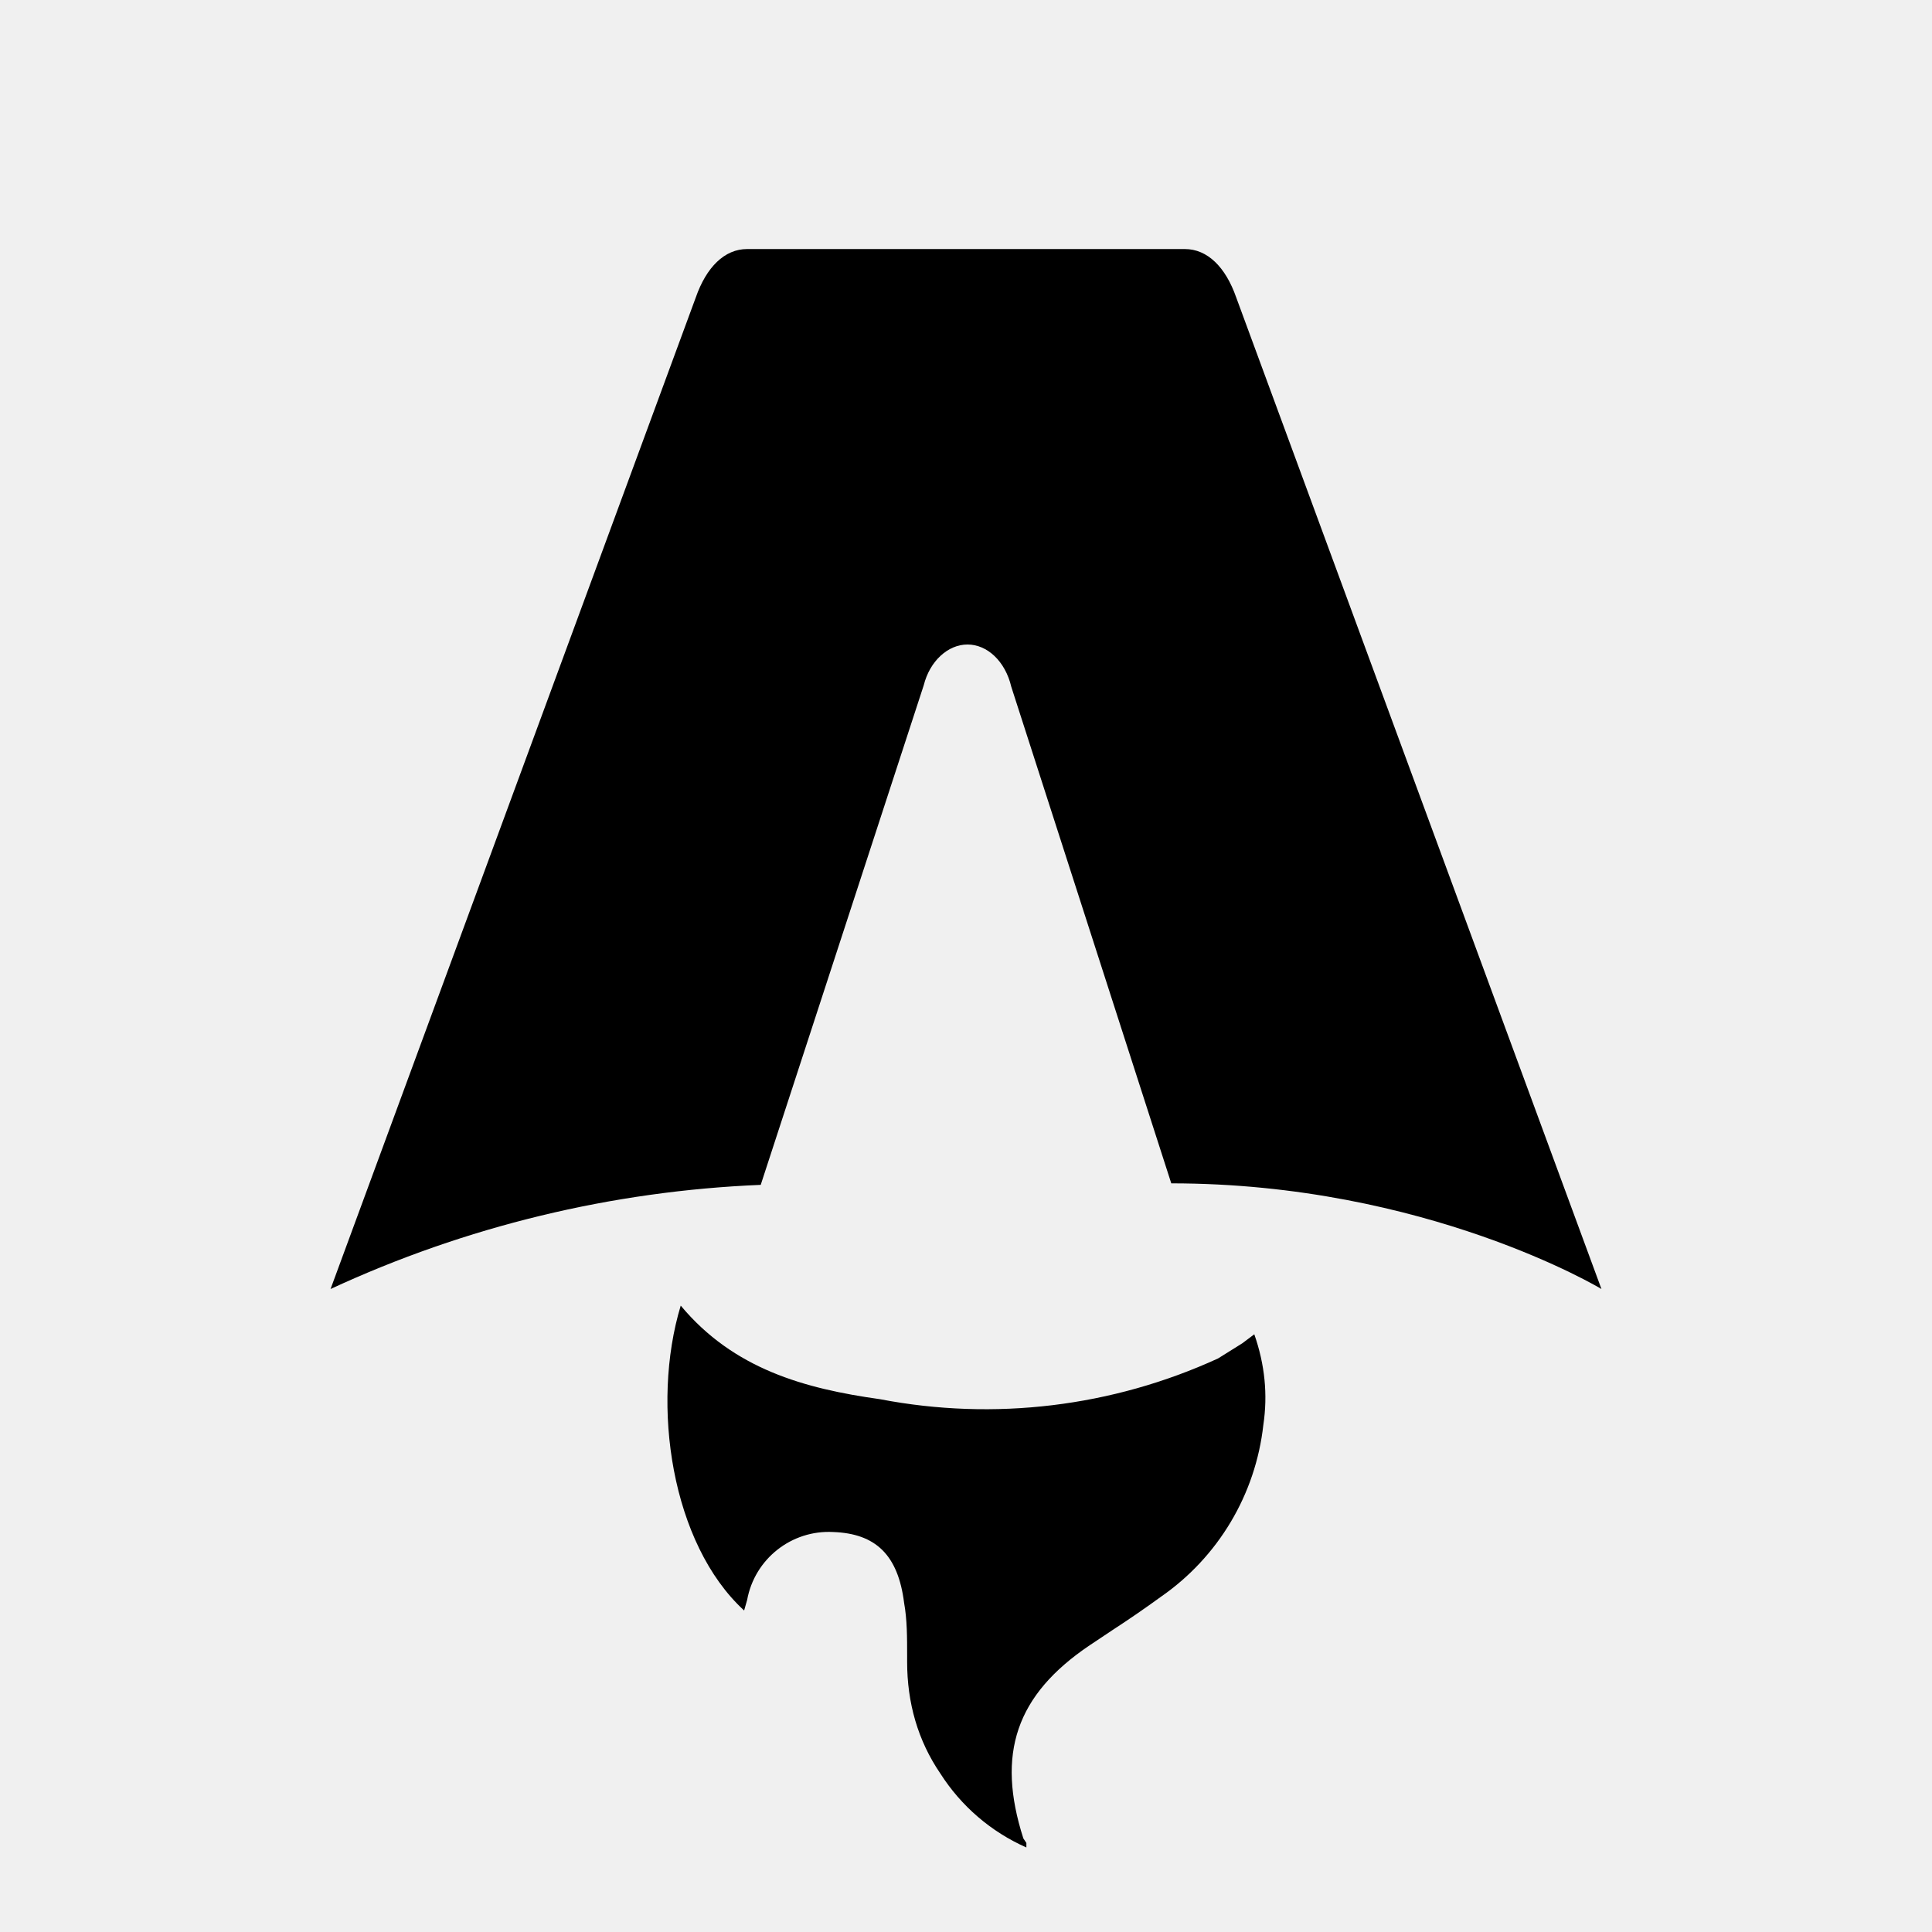
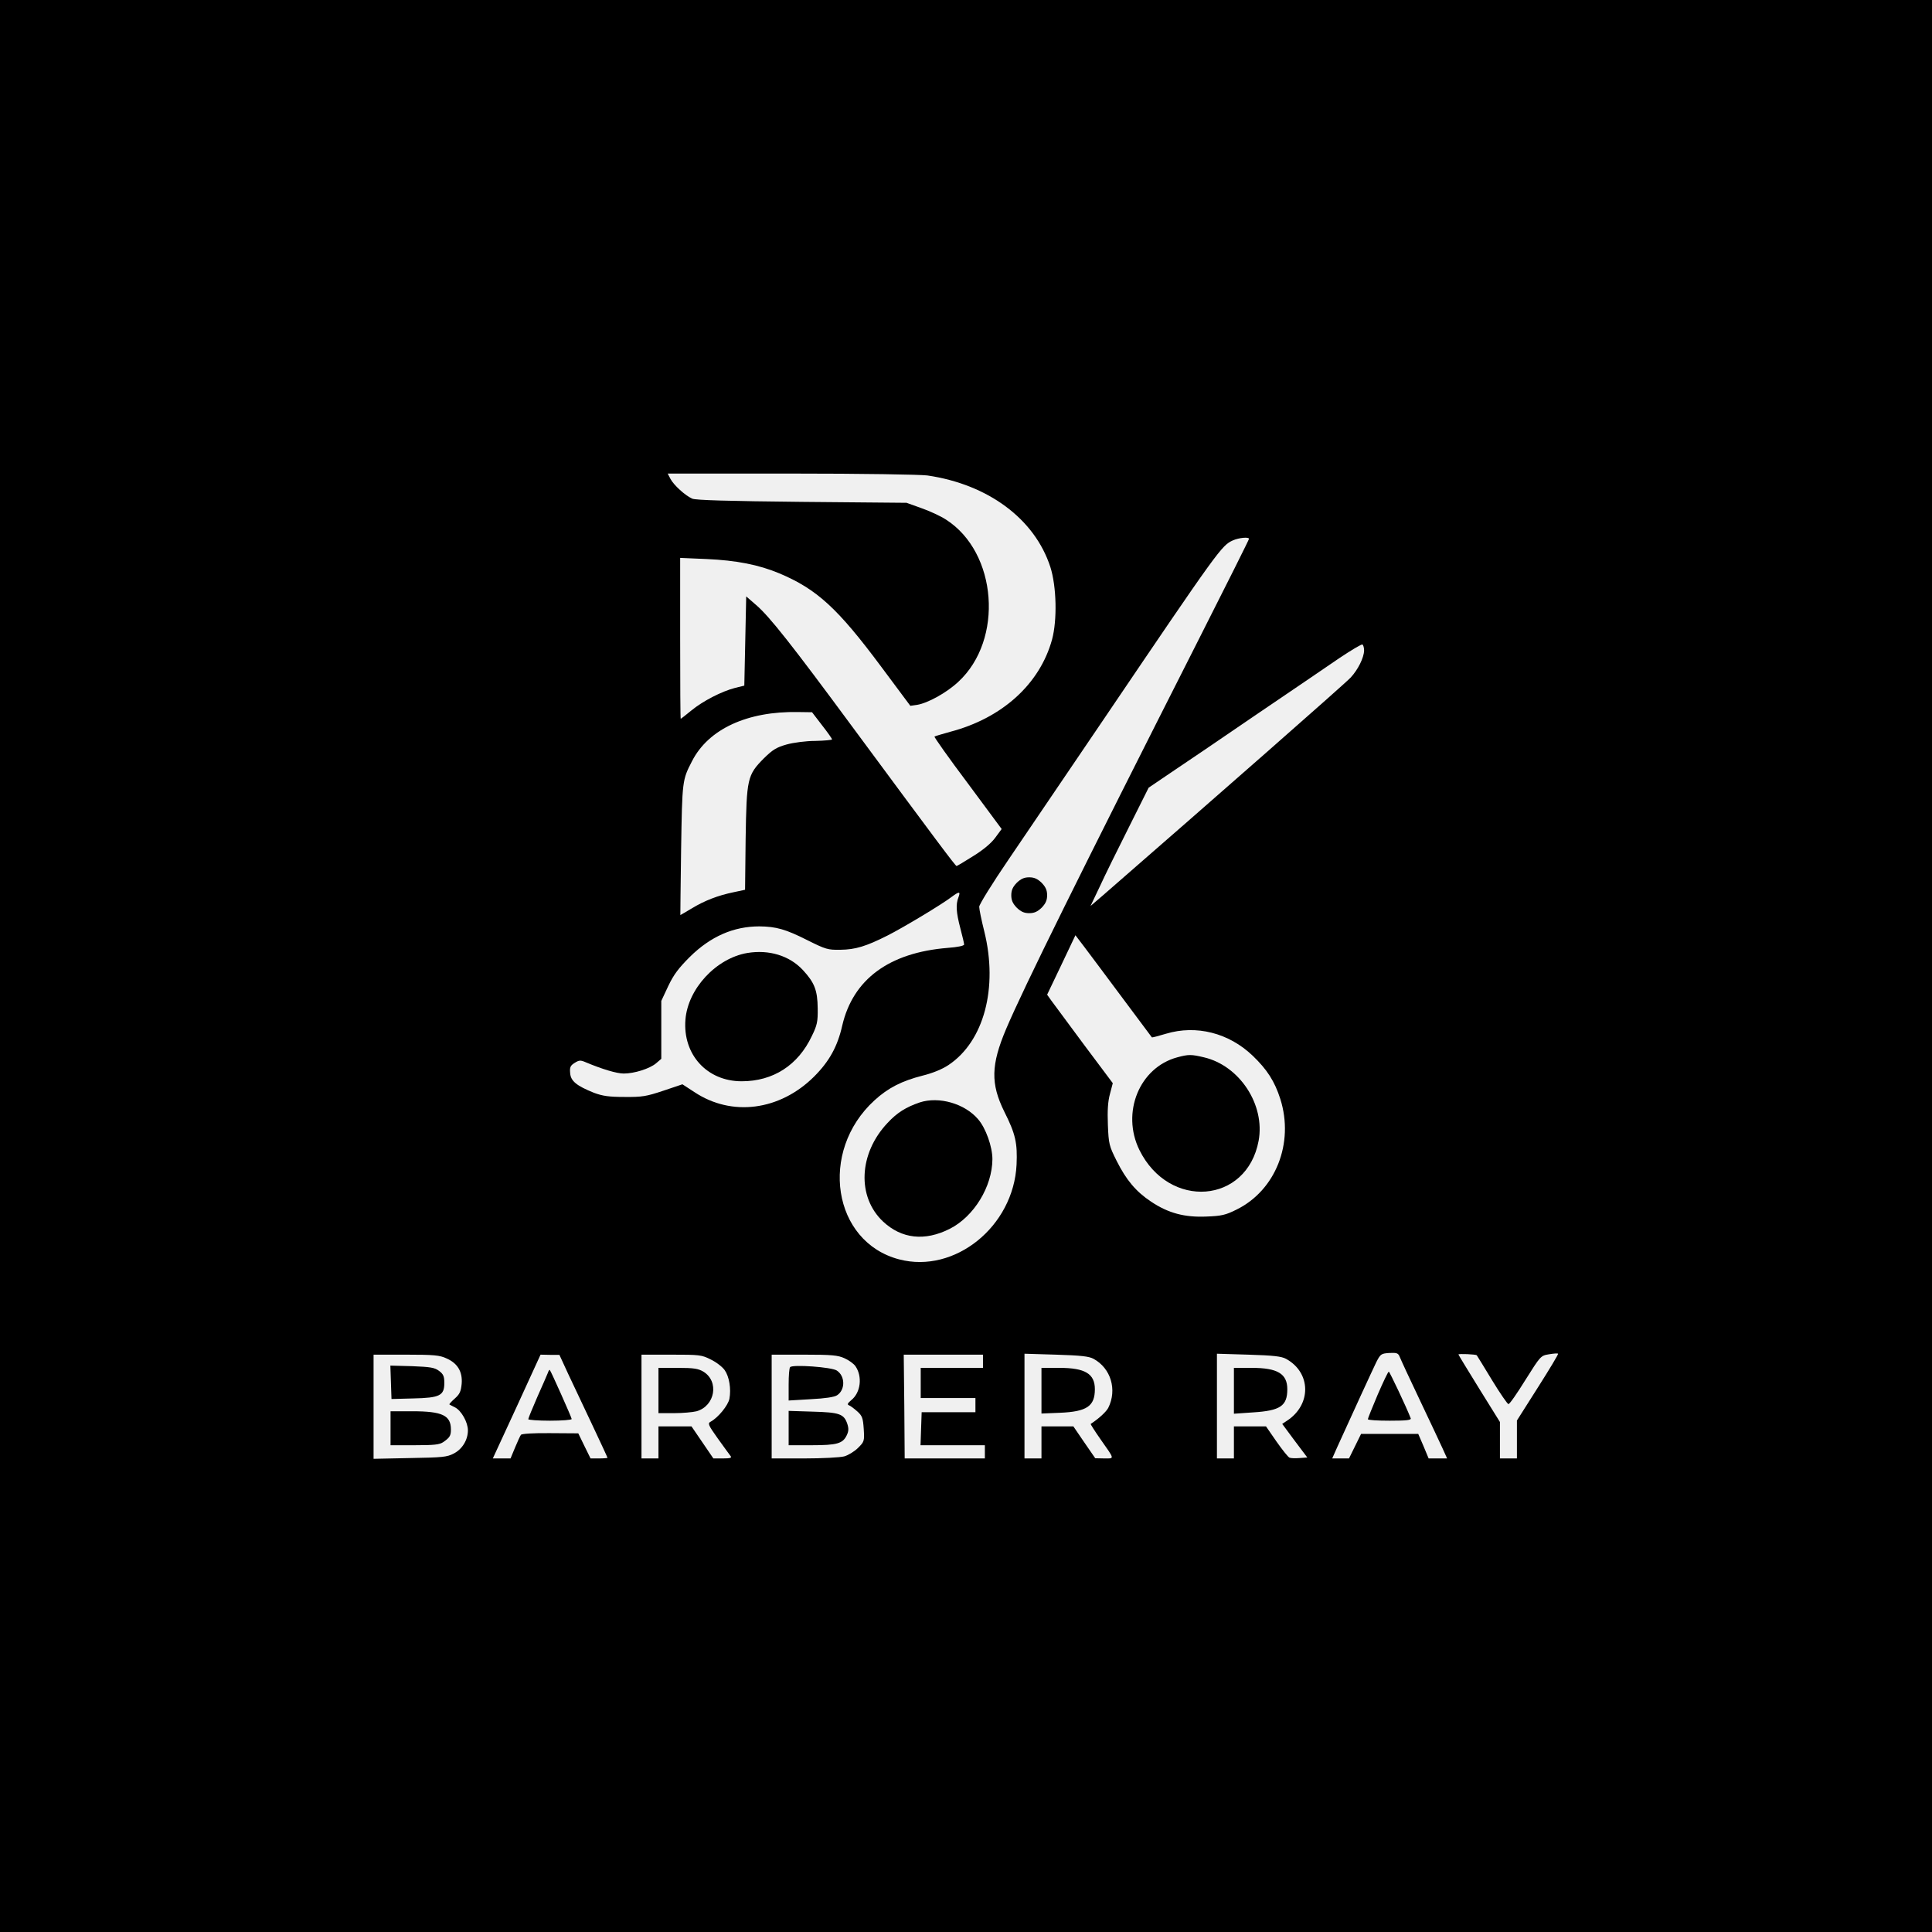
- <svg xmlns="http://www.w3.org/2000/svg" fill="none" viewBox="0 0 128 128">
-   <path d="M50.4 78.5a75.1 75.1 0 0 0-28.5 6.9l24.2-65.7c.7-2 1.9-3.2 3.4-3.2h29c1.5 0 2.7 1.2 3.4 3.2l24.2 65.7s-11.6-7-28.5-7L67 45.5c-.4-1.7-1.6-2.8-2.9-2.8-1.3 0-2.5 1.1-2.9 2.7L50.4 78.5Zm-1.1 28.2Zm-4.2-20.2c-2 6.6-.6 15.8 4.2 20.2a17.5 17.5 0 0 1 .2-.7 5.5 5.5 0 0 1 5.7-4.5c2.8.1 4.3 1.5 4.7 4.7.2 1.1.2 2.3.2 3.5v.4c0 2.7.7 5.2 2.2 7.4a13 13 0 0 0 5.7 4.9v-.3l-.2-.3c-1.8-5.6-.5-9.5 4.4-12.8l1.5-1a73 73 0 0 0 3.2-2.2 16 16 0 0 0 6.8-11.4c.3-2 .1-4-.6-6l-.8.6-1.6 1a37 37 0 0 1-22.4 2.7c-5-.7-9.7-2-13.2-6.2Z" />
-   <style>
-         path { fill: #000; }
-         @media (prefers-color-scheme: dark) {
-             path { fill: #FFF; }
-         }
-     </style>
+ <svg xmlns="http://www.w3.org/2000/svg" width="1365.333" height="1365.333" viewBox="0 0 1024 1024">
+   <path d="M0 512v512h1024V0H0zm491.5-260c32.2 4.7 56.9 23 65.2 48.5 3.3 10.3 3.7 28.2.9 38.5-6.5 23.6-26.5 41.7-54.1 48.9-4.3 1.2-8 2.3-8.2 2.5-.3.2 7.6 11.4 17.6 24.7l18 24.3-3.4 4.6c-2 2.8-6.4 6.5-11.6 9.7-4.6 2.9-8.6 5.3-8.9 5.3-.6 0-10.6-13.4-55.4-74-31.8-43.1-43.7-58.2-50.8-64.3l-5.3-4.6-.5 23.7-.5 23.6-4.9 1.2c-7 1.8-17 6.9-23.2 12-2.9 2.4-5.5 4.4-5.6 4.4-.2 0-.3-19.2-.3-42.6v-42.7l14 .6c15.7.7 27.6 3 38.6 7.6 19.9 8.4 30.9 18.5 53.9 49.4l15.5 20.8 3.5-.5c5.7-.9 15.7-6.4 21.9-12.2 24.2-22.3 20.7-68.6-6.5-86-2.9-1.9-8.8-4.6-13.1-6.1l-7.8-2.8-55.5-.5c-39.2-.4-56.3-.9-58.1-1.7-3.8-1.7-9.7-7.1-11.5-10.4l-1.5-2.9h65.3c38.3 0 68.2.5 72.3 1M662 285.6c0 .4-12.1 24.6-26.9 53.8C571.5 465 542.8 523 533.3 545.3c-8.1 19.1-8.3 29.1-1 43.9 6 11.9 7 16.7 6.5 28.1-1.6 32.7-32.7 57.9-62.2 50.2-35.3-9.2-42.8-57.2-13.1-84.3 7.2-6.6 14.5-10.3 25.5-13.1 5.3-1.3 10.4-3.4 13.7-5.6 18.8-12.5 26.4-40.9 19-70.8-1.5-6-2.7-11.8-2.7-13.1 0-1.2 7-12.5 15.6-25.1 8.6-12.7 31.2-46 50.2-74 61.4-90.7 62.7-92.4 68.7-95.1 3.1-1.4 8.5-1.9 8.5-.8m61 59.2c-.1 3.8-3.2 10.1-7.1 14.3-2.6 2.9-71.5 63.4-131.6 115.7l-6.3 5.4 4.9-10.3c2.6-5.7 9.6-19.9 15.4-31.4l10.5-21 11.8-8c6.6-4.4 26.8-18.1 44.9-30.5 18.2-12.3 38.1-25.9 44.4-30.2 6.3-4.2 11.8-7.5 12.2-7.2.5.3.9 1.7.9 3.2m-287.3 39.6c2.9 3.7 5.3 7.1 5.3 7.5 0 .3-4 .7-8.9.8-4.9 0-11.6.9-15.2 1.9-5.3 1.5-7.3 2.7-12 7.3-8.8 8.9-9.2 10.6-9.7 42.7l-.3 27-6.1 1.3c-8.2 1.7-15.3 4.4-22.2 8.6-3.2 1.9-5.9 3.5-6 3.5 0 0 .1-15.6.4-34.7.6-36.8.6-36.8 5.8-46.9 8.7-17 29.3-26.5 56.2-26l7.4.1zm72.3 91.2c-1.5 3.8-1.2 8 1 16.4 1.1 4.1 2 8 2 8.6 0 .7-3.4 1.4-8.7 1.8-31 2.5-50.2 16.6-55.9 41.2-2.5 11.1-6.9 19-14.9 27-18.2 18.1-43.7 21.4-63.5 8.2l-6.3-4.1-10.1 3.4c-9 3-11.2 3.4-20.6 3.3-8.4 0-11.6-.5-16.2-2.2-9.2-3.7-12.3-6.2-12.6-10.4-.3-3.1.1-4 2.3-5.4 2.4-1.5 3.1-1.6 5.9-.4 8.8 3.7 16.5 6 20.2 6 5.6 0 13.8-2.6 17.1-5.4l2.8-2.4v-30.7l3.7-7.9c2.9-6.1 5.5-9.5 11.5-15.5 11-10.8 23.1-16.1 36.8-16.1 8.9.1 13.9 1.5 25.4 7.3 9.8 4.9 10.9 5.2 17.5 5.1 8-.1 13.6-1.8 25.1-7.6 8.3-4.2 28.8-16.5 34-20.5 3.9-2.9 4.7-2.9 3.5.3m86.6 52.9c8.6 11.5 15.8 21.1 15.9 21.3.2.2 3.5-.7 7.5-1.9 16-4.8 33.3-.5 46 11.7 7.6 7.3 11.6 13.5 14.6 22.9 7.4 23.4-2.5 48.4-23.2 58.6-5.8 2.9-8 3.4-16 3.7-11.5.5-20.2-1.8-29.3-7.9-8-5.3-13.2-11.5-18.3-21.7-3.9-7.8-4.2-8.8-4.6-19-.3-7.5 0-12.4 1.1-16.4l1.5-5.7-15.2-20.3c-8.3-11.2-16.1-21.7-17.4-23.5l-2.2-3.1 7.5-15.7 7.5-15.8 4.5 5.9c2.4 3.2 11.5 15.3 20.1 26.9m-15 191.7c9.2 5 12.6 16.4 7.8 26-1.1 2.1-5 5.7-9.3 8.5-.2.1 2.1 3.7 5.1 8 7.8 11.1 7.6 10.3 2.1 10.3l-4.8-.1-5.8-8.4-5.8-8.5H552v17h-9v-55.5l16.7.5c13.3.4 17.5.9 19.9 2.2m102 0c13.4 7.3 13.6 24.4.4 32.9l-2.4 1.6 6.6 8.9 6.7 8.9-4.1.3c-2.2.2-4.6.1-5.3-.2-.7-.2-3.8-4.1-6.9-8.5L671 756h-17v17h-9v-55.5l16.7.5c13.2.4 17.5.9 19.9 2.2m60.3-1c.5 1.3 5.2 11.5 10.6 22.8s10.8 22.9 12.1 25.7l2.4 5.3h-9.8l-2.7-6.5-2.8-6.5h-30.3l-3.2 6.5-3.2 6.5h-8.9l2.8-6.3c7.7-17 18.6-40.7 20.6-44.8 2.2-4.3 2.6-4.5 6.9-4.8 4-.2 4.7.1 5.5 2.1m40.8-.9c.2.3 3.9 6.2 8.1 13.2 4.2 6.9 8.2 12.7 8.7 12.7.6.1 4.6-5.7 9-12.8 8-12.7 8.1-12.9 12.5-13.6 2.4-.4 4.6-.6 4.8-.3.3.2-4.6 8.3-10.7 17.9L804 752.9V773h-9v-19.3L784 736c-6-9.7-11-17.9-11-18.1 0-.5 9.1-.1 9.7.4m-546 1.7c5.9 2.6 8.5 7.1 8 13.4-.4 4.1-1 5.5-3.7 7.9-1.7 1.5-3 2.9-2.8 3.1.1.1 1.5.8 2.9 1.5 3.4 1.7 6.9 7.9 6.9 12.2 0 5.1-3 10-7.5 12.3-3.6 1.9-6.1 2.1-23.2 2.4l-19.3.4V718h17.3c14.8 0 17.8.3 21.4 2m64.5 8.3c2.6 5.6 8.4 17.8 12.8 27.1s8 17.1 8 17.3c0 .1-2 .3-4.5.3H313l-3.3-6.7-3.2-6.6-14.8-.1c-9-.1-15.2.3-15.6.9-.4.5-1.8 3.6-3.1 6.7l-2.4 5.8h-9.4l12.7-27.5 12.6-27.5 5 .1h5zm75.6-7.7c2.9 1.4 6.1 3.9 7.3 5.6 2.4 3.4 3.5 9.9 2.5 15.2-.7 3.5-5.9 9.9-9.9 12.1-1.7.9-1.4 1.7 3.8 9 3.2 4.4 6.2 8.6 6.7 9.2.8 1-.1 1.3-4 1.3h-5.1l-5.8-8.5-5.8-8.5H349v17h-9v-55h15.8c15 0 16.1.1 21 2.6m70.8-.7c2.3 1 4.9 2.9 5.8 4.2 3.8 5.5 2.8 14-2.2 18-1.9 1.6-2.3 2.3-1.3 2.7.7.2 2.7 1.7 4.4 3.2 2.7 2.4 3.1 3.5 3.5 9.4.4 6.4.3 6.7-3 10-1.9 1.9-5.2 3.9-7.3 4.5-2.2.6-11.8 1.1-21.2 1.1H409v-55h17.3c14.6 0 17.8.3 21.3 1.9m73.4 1.6v3.5h-33v16h29v7.5h-28.5l-.3 8.7-.3 8.8H522v7h-42.5l-.2-27.5-.3-27.5h42z" />
+   <path d="M538.9 467.9c-2.1 2.2-2.9 3.9-2.9 6.6s.8 4.4 2.9 6.6c2.2 2.1 3.9 2.9 6.6 2.9s4.4-.8 6.6-2.9c2.1-2.2 2.9-3.9 2.9-6.6s-.8-4.4-2.9-6.6c-2.2-2.1-3.9-2.9-6.6-2.9s-4.4.8-6.6 2.9m-51.4 116.4c-7.3 2.5-12 5.4-17.1 10.9-15.3 16.2-16.3 39.2-2.3 52.3 9.8 9.1 22 10.5 35.3 3.8 12.8-6.5 22.5-22.3 22.6-36.9 0-6.6-3.5-16.5-7.6-21.2-7.1-8.3-20.7-12.2-30.9-8.9m-91.4-79.2c-16.5 2.8-31.5 18.9-32.8 35.3-1.5 18.5 11.4 32.7 29.8 32.7 16.7 0 29.9-8.5 37.2-24 2.8-5.7 3.2-7.6 3.1-14.6-.1-9.7-1.7-13.7-7.9-20.4-7.1-7.6-17.9-10.9-29.4-9M624 560.4c-20.1 5.4-29.8 29.3-20.1 49.1 15.7 31.8 57 28.6 63.2-4.9 3.5-19.1-10.1-39.8-29-44.2-6.7-1.6-8.2-1.6-14.1 0m-72 176.7v12.1l9.8-.4c14.3-.6 18.5-3.5 18.5-12.5 0-8.2-5.2-11.3-18.8-11.3H552zm102 .1v12.1l10.1-.7c14.5-.9 18.2-3.4 18.2-12.3 0-8.2-5.2-11.3-18.8-11.3H654zm76.2 2c-2.9 6.8-5.2 12.6-5.2 13 0 .5 5.2.8 11.6.8 8.9 0 11.5-.3 11.1-1.3-2.3-6-11.2-24.7-11.6-24.7s-3 5.5-5.9 12.2m-523-6.6.3 8.9 11.5-.3c14.1-.3 16.5-1.5 16.5-8.2 0-3.5-.5-4.7-2.8-6.4-2.4-1.8-4.6-2.1-14.3-2.5l-11.5-.3zM207 757v9h12.8c10.3 0 13.2-.3 15.2-1.7 3.3-2.3 4-3.3 4-6.6 0-7.5-4.5-9.7-20.5-9.7H207zm83.4-29.4c-.4 1-2.9 6.8-5.6 12.8-2.6 6-4.8 11.3-4.8 11.8 0 .4 5.2.8 11.5.8s11.5-.4 11.5-.9c0-.8-10.9-25.2-11.6-26-.2-.2-.7.5-1 1.5M349 737v12h8.3c4.5 0 9.9-.5 11.9-1 9.8-2.8 12.1-15.8 3.6-21-2.7-1.6-5.1-2-13.5-2H349zm69.8-12.4c-.5.4-.8 4.6-.8 9.2v8.5l11.7-.7c7.7-.4 12.5-1.1 14-2.1 4.4-2.9 4.3-10.2-.2-13.1-2.7-1.8-23.3-3.3-24.7-1.8m-.8 32.3v9.1h12.3c13.4 0 16.4-.9 18.5-5.3 1-2.1 1.1-3.5.3-6-1.8-5.3-4.1-6.1-18.3-6.5l-12.8-.4z" />
</svg>
